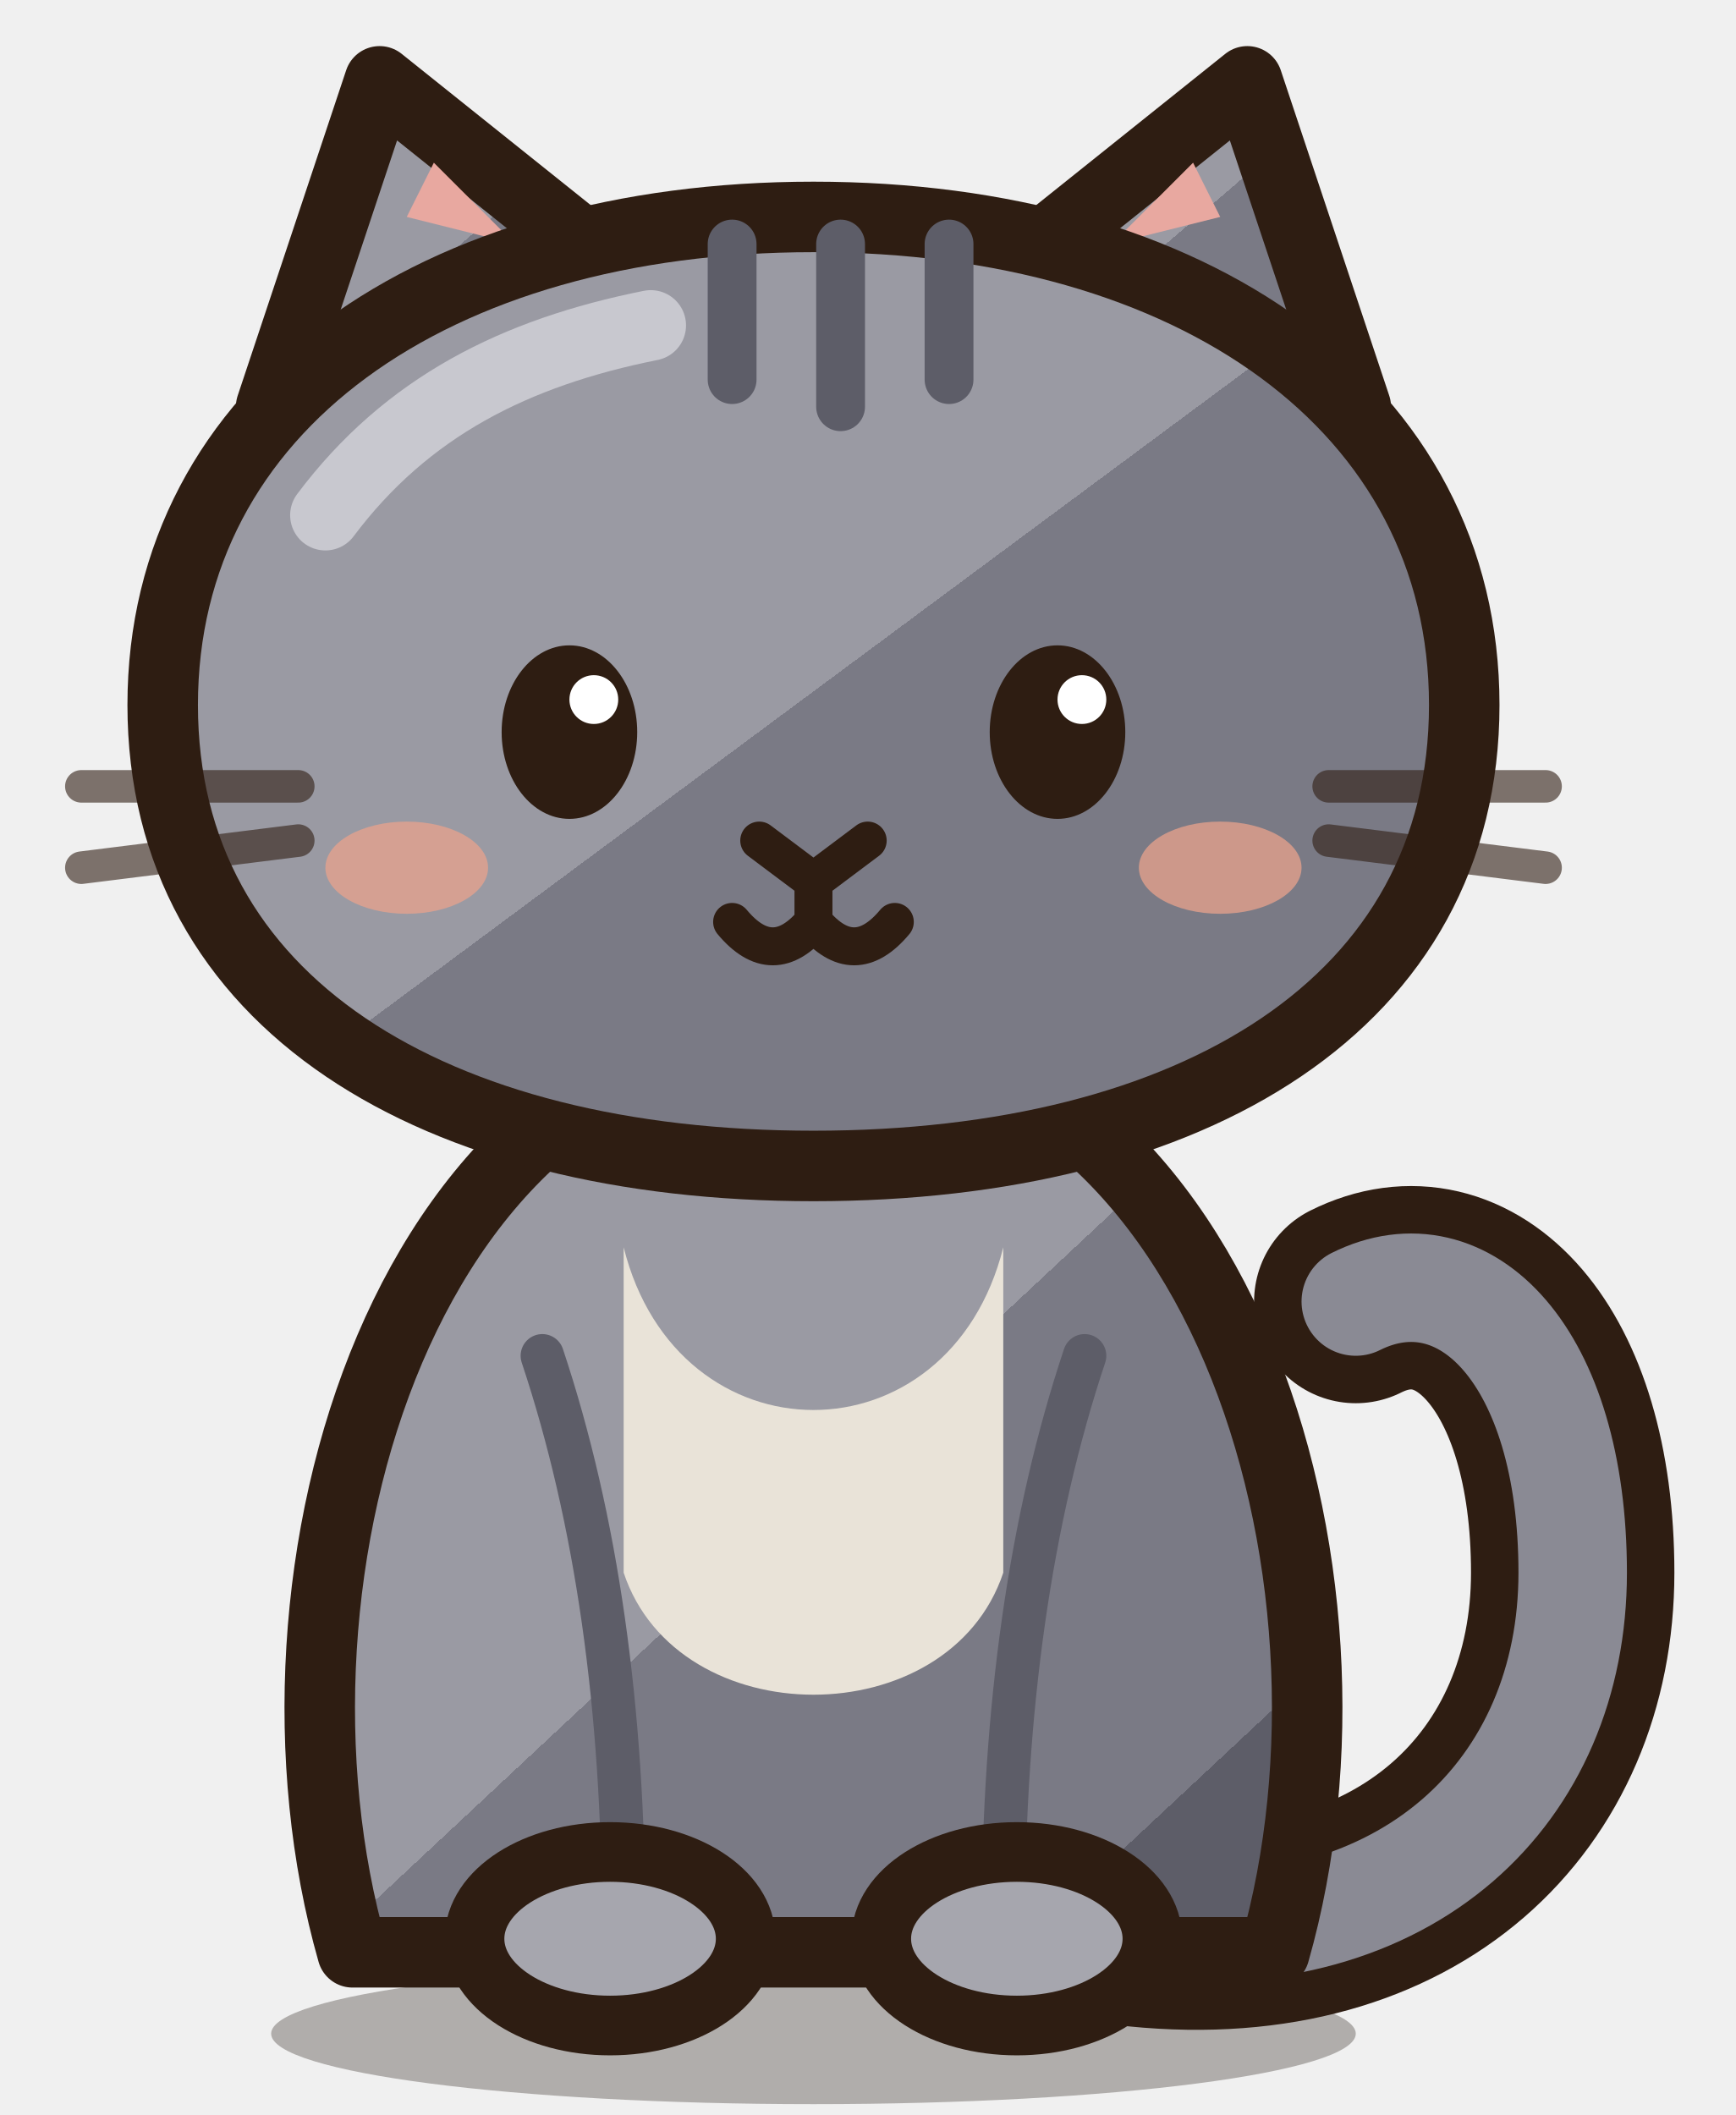
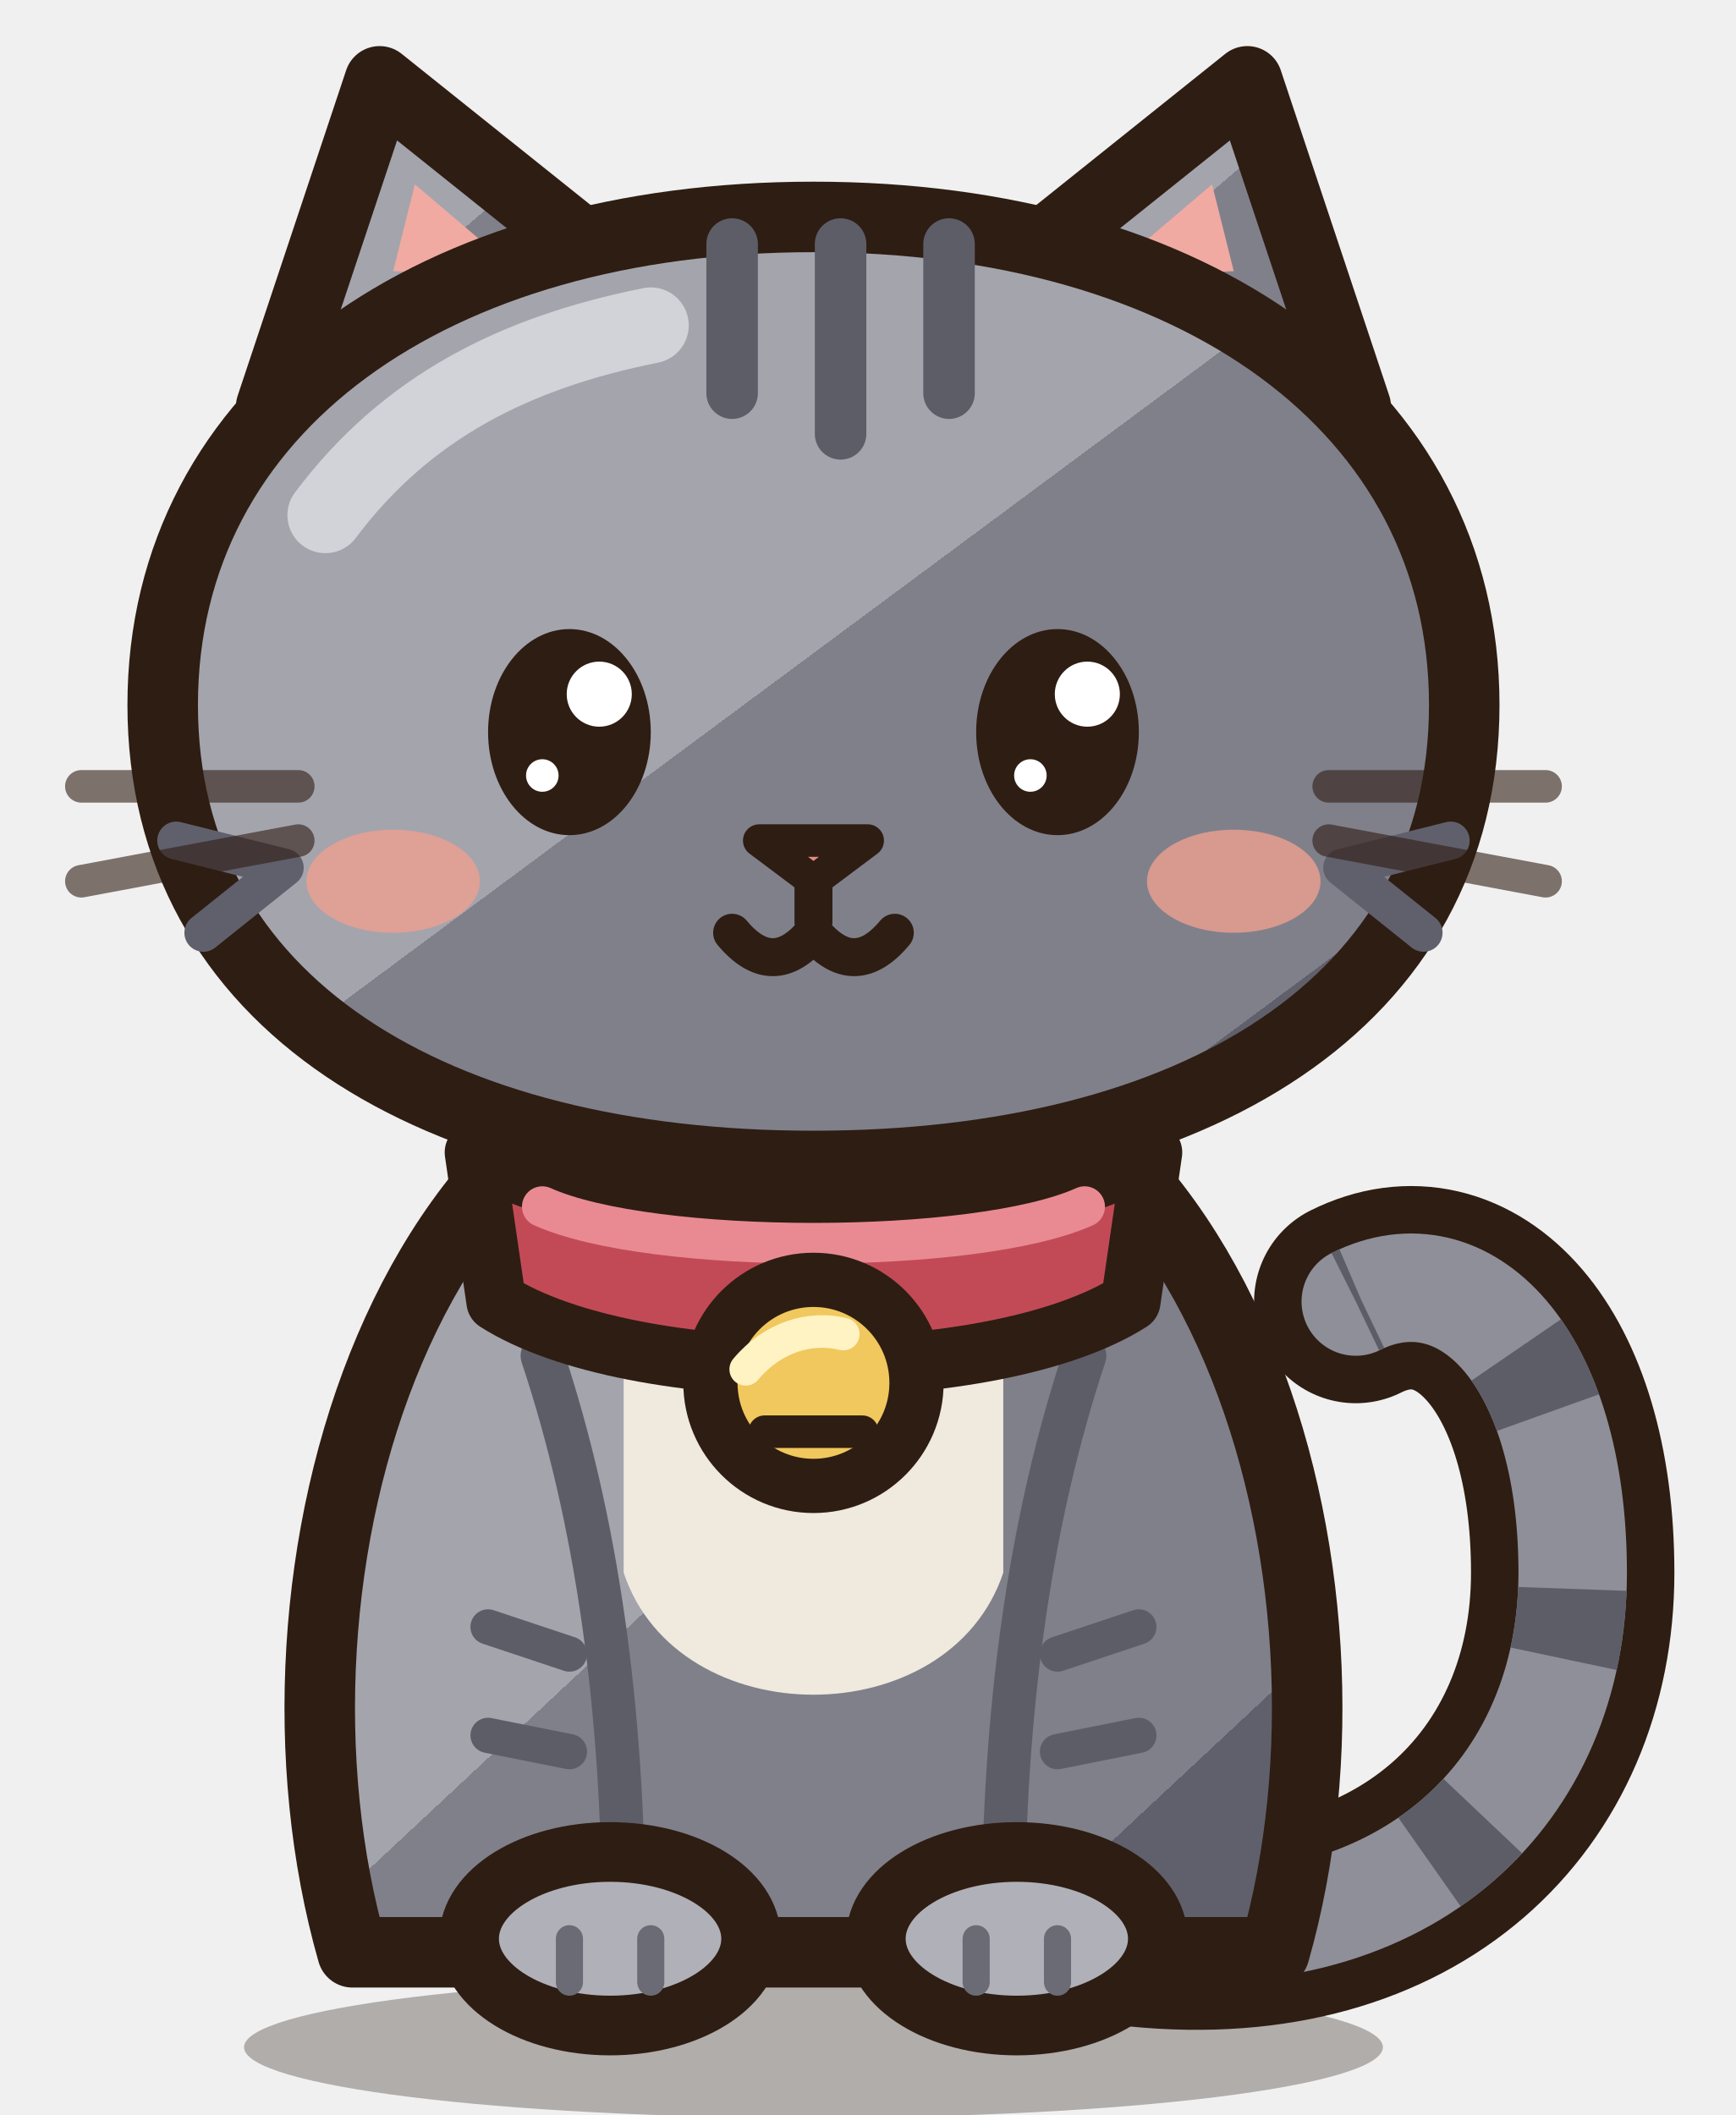
<svg xmlns="http://www.w3.org/2000/svg" viewBox="0 0 64 78">
  <style>
    .eye { transform-box: fill-box; transform-origin: center; animation: blink 4.6s 1.2s infinite; }
    .tail { transform-origin: 44px 70px; animation: swish 2.4s ease-in-out infinite; }
+     .bell { transform-box: fill-box; transform-origin: 50% 0; animation: jingle 4.6s ease-in-out infinite; }
    @keyframes blink { 0%, 92%, 100% { transform: scaleY(1); } 95% { transform: scaleY(.1); } }
    @keyframes swish { 0%, 100% { transform: rotate(-8deg); } 50% { transform: rotate(10deg); } }
+     @keyframes jingle { 0%, 90%, 100% { transform: rotate(0); } 93% { transform: rotate(10deg); } 96% { transform: rotate(-8deg); } }
    @media (prefers-reduced-motion: reduce) { * { animation: none !important; } }
  </style>
  <defs>
    <linearGradient id="fur" x1="0" y1="0" x2="1" y2="1">
-       <stop offset="0" stop-color="#9a9aa3" />
-       <stop offset=".5" stop-color="#9a9aa3" />
-       <stop offset=".5" stop-color="#7a7a85" />
-       <stop offset=".85" stop-color="#7a7a85" />
-       <stop offset=".85" stop-color="#5d5d68" />
+       <stop offset="0" stop-color="#a4a4ad" />
+       <stop offset=".48" stop-color="#a4a4ad" />
+       <stop offset=".48" stop-color="#80808b" />
+       <stop offset=".84" stop-color="#80808b" />
+       <stop offset=".84" stop-color="#60606c" />
    </linearGradient>
  </defs>
-   <ellipse cx="30" cy="75" rx="20" ry="2.6" fill="#1a110a" opacity=".3" />
+   <ellipse cx="30" cy="75.500" rx="21" ry="2.600" fill="#1a110a" opacity=".3" />
  <g class="tail">
-     <path d="M42 71c10 1 16-5 16-13s-4-12-8-10" fill="none" stroke="#2e1d12" stroke-width="7.5" stroke-linecap="round" />
-     <path d="M42 71c10 1 16-5 16-13s-4-12-8-10" fill="none" stroke="#8a8a94" stroke-width="4" stroke-linecap="round" />
+     <path d="M42 71c10 1 16-5 16-13s-4-12-8-10" fill="none" stroke="#2e1d12" stroke-width="7.500" stroke-linecap="round" />
+     <path d="M42 71c10 1 16-5 16-13s-4-12-8-10" fill="none" stroke="#8f8f99" stroke-width="4" stroke-linecap="round" />
+     <path d="M42 71c10 1 16-5 16-13s-4-12-8-10" fill="none" stroke="#5d5d68" stroke-width="4" stroke-linecap="butt" stroke-dasharray="2.600 6.600" stroke-dashoffset="-2" />
  </g>
-   <path d="M13 72c-4-14 2-34 17-34s21 20 17 34z" fill="url(#fur)" stroke="#2e1d12" stroke-width="2.6" stroke-linejoin="round" />
-   <path d="M23 46c2 8 12 8 14 0v12c-2 6-12 6-14 0z" fill="#e9e3d8" />
-   <path d="M20 50c2 6 3 13 3 21M40 50c-2 6-3 13-3 21" fill="none" stroke="#5d5d68" stroke-width="1.6" stroke-linecap="round" />
-   <ellipse cx="22.5" cy="71.5" rx="5" ry="3.2" fill="#a6a6ae" stroke="#2e1d12" stroke-width="2.2" />
-   <ellipse cx="37.5" cy="71.5" rx="5" ry="3.2" fill="#a6a6ae" stroke="#2e1d12" stroke-width="2.2" />
-   <path d="M10 15L14 3l10 8z" fill="url(#fur)" stroke="#2e1d12" stroke-width="2.6" stroke-linejoin="round" />
-   <path d="M50 15L46 3l-10 8z" fill="url(#fur)" stroke="#2e1d12" stroke-width="2.6" stroke-linejoin="round" />
-   <path d="M15 8l1-2 3 3zM45 8l-1-2-3 3z" fill="#e8a8a0" />
-   <path d="M6 26c0-11 10-18 24-18s24 7 24 18c0 11-10 17-24 17S6 37 6 26z" fill="url(#fur)" stroke="#2e1d12" stroke-width="2.6" stroke-linejoin="round" />
-   <path d="M12 19c3-4 7-6 12-7" fill="none" stroke="#c8c8cf" stroke-width="2.6" stroke-linecap="round" />
-   <path d="M27 9v5M31 9v6M35 9v5" stroke="#5d5d68" stroke-width="1.8" stroke-linecap="round" />
-   <ellipse class="eye" cx="21" cy="27" rx="2.5" ry="3.2" fill="#2e1d12" />
-   <ellipse class="eye" cx="39" cy="27" rx="2.5" ry="3.2" fill="#2e1d12" />
-   <circle cx="21.9" cy="25.8" r=".9" fill="#fff" />
-   <circle cx="39.9" cy="25.8" r=".9" fill="#fff" />
-   <ellipse cx="15" cy="32" rx="3" ry="1.7" fill="#e8a28c" opacity=".75" />
-   <ellipse cx="45" cy="32" rx="3" ry="1.7" fill="#e8a28c" opacity=".75" />
-   <path d="M28 31l2 1.5 2-1.5M30 32.5v1.5M27 34c1 1.2 2 1.2 3 0 1 1.2 2 1.2 3 0" fill="none" stroke="#2e1d12" stroke-width="1.4" stroke-linecap="round" stroke-linejoin="round" />
-   <path d="M3 29h8M3 32l8-1M57 29h-8M57 32l-8-1" stroke="#2e1d12" stroke-width="1.2" stroke-linecap="round" opacity=".6" />
+   <path d="M13 72c-4-14 2-34 17-34s21 20 17 34z" fill="url(#fur)" stroke="#2e1d12" stroke-width="2.600" stroke-linejoin="round" />
+   <path d="M23 46c2 8 12 8 14 0v12c-2 6-12 6-14 0z" fill="#efe9de" />
+   <path d="M20 50c2 6 3 13 3 21M40 50c-2 6-3 13-3 21" fill="none" stroke="#5d5d68" stroke-width="1.600" stroke-linecap="round" />
+   <path d="M18 60l3 1M18 64l3 .6M42 60l-3 1M42 64l-3 .6" stroke="#5d5d68" stroke-width="1.300" stroke-linecap="round" />
+   <ellipse cx="22.500" cy="71.500" rx="5.200" ry="3.200" fill="#b0b0b8" stroke="#2e1d12" stroke-width="2.200" />
+   <ellipse cx="37.500" cy="71.500" rx="5.200" ry="3.200" fill="#b0b0b8" stroke="#2e1d12" stroke-width="2.200" />
+   <path d="M21 71.500v1.600M24 71.500v1.600M36 71.500v1.600M39 71.500v1.600" stroke="#6b6b75" stroke-width="1" stroke-linecap="round" />
+   <path d="M17.500 42.500c5 3.200 20 3.200 25 0l-.8 5.500c-5 3.200-18.400 3.200-23.400 0z" fill="#c24a56" stroke="#2e1d12" stroke-width="2.200" stroke-linejoin="round" />
+   <path d="M20 44.500c4 1.800 16 1.800 20 0" fill="none" stroke="#e98a92" stroke-width="1.500" stroke-linecap="round" />
+   <g class="bell">
+     <circle cx="30" cy="51" r="3.800" fill="#f1c85d" stroke="#2e1d12" stroke-width="2" />
+     <path d="M27.500 50.500c1-1.200 2.400-1.600 3.600-1.300" fill="none" stroke="#fff3c4" stroke-width="1.200" stroke-linecap="round" />
+     <path d="M28.200 52.800h3.600" stroke="#2e1d12" stroke-width="1.200" stroke-linecap="round" />
+   </g>
+   <path d="M10 15L14 3l10 8z" fill="url(#fur)" stroke="#2e1d12" stroke-width="2.600" stroke-linejoin="round" />
+   <path d="M50 15L46 3l-10 8z" fill="url(#fur)" stroke="#2e1d12" stroke-width="2.600" stroke-linejoin="round" />
+   <path d="M14.500 10l.8-3.200 4 3.400zM45.500 10l-.8-3.200-4 3.400z" fill="#f0aaa2" />
+   <path d="M6 26c0-11 10-18 24-18s24 7 24 18c0 11-10 17-24 17S6 37 6 26z" fill="url(#fur)" stroke="#2e1d12" stroke-width="2.600" stroke-linejoin="round" />
+   <path d="M12 19c3-4 7-6 12-7" fill="none" stroke="#d2d2d9" stroke-width="2.800" stroke-linecap="round" />
+   <path d="M27 9v5.500M31 9v7M35 9v5.500" stroke="#5d5d68" stroke-width="1.900" stroke-linecap="round" />
+   <path d="M6.500 31l4 1-3 2.400M53.500 31l-4 1 3 2.400" fill="none" stroke="#60606c" stroke-width="1.400" stroke-linecap="round" stroke-linejoin="round" />
+   <ellipse class="eye" cx="21" cy="27" rx="3" ry="3.800" fill="#2e1d12" />
+   <ellipse class="eye" cx="39" cy="27" rx="3" ry="3.800" fill="#2e1d12" />
+   <circle cx="22.100" cy="25.600" r="1.200" fill="#fff" />
+   <circle cx="40.100" cy="25.600" r="1.200" fill="#fff" />
+   <circle cx="20" cy="28.600" r=".6" fill="#fff" />
+   <circle cx="38" cy="28.600" r=".6" fill="#fff" />
+   <ellipse cx="14.500" cy="32.500" rx="3.200" ry="1.900" fill="#ee9f8e" opacity=".8" />
+   <ellipse cx="45.500" cy="32.500" rx="3.200" ry="1.900" fill="#ee9f8e" opacity=".8" />
+   <path d="M28 31l2 1.500 2-1.500z" fill="#e58b86" stroke="#2e1d12" stroke-width="1.200" stroke-linejoin="round" />
+   <path d="M30 32.500v1.500M27 34.400c1 1.200 2 1.200 3 0 1 1.200 2 1.200 3 0" fill="none" stroke="#2e1d12" stroke-width="1.400" stroke-linecap="round" stroke-linejoin="round" />
+   <path d="M3 29h8M3 32.500l8-1.500M57 29h-8M57 32.500l-8-1.500" stroke="#2e1d12" stroke-width="1.200" stroke-linecap="round" opacity=".6" />
</svg>
